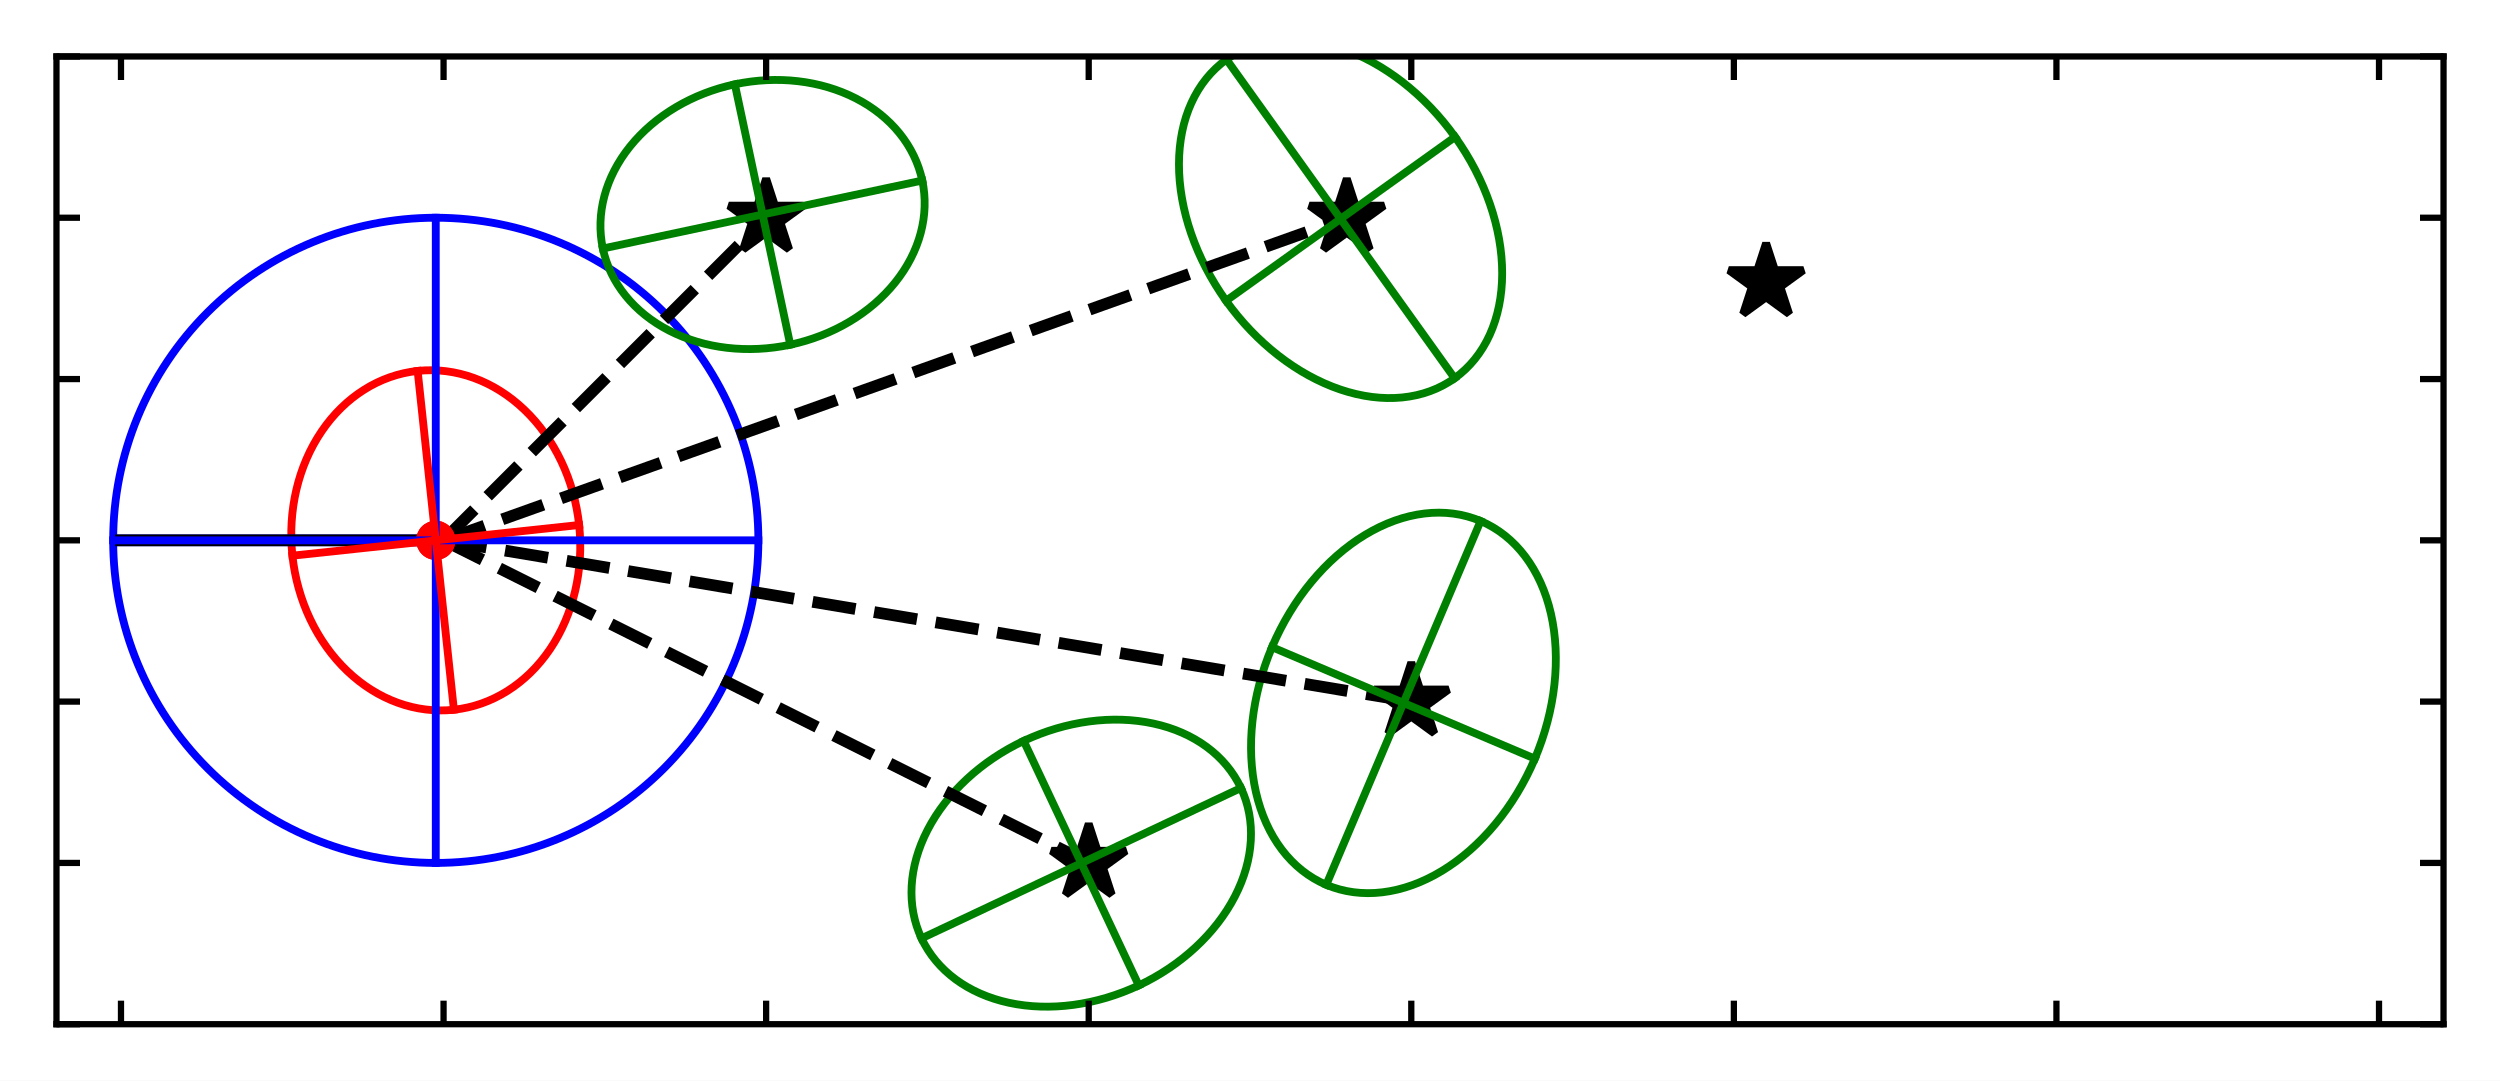
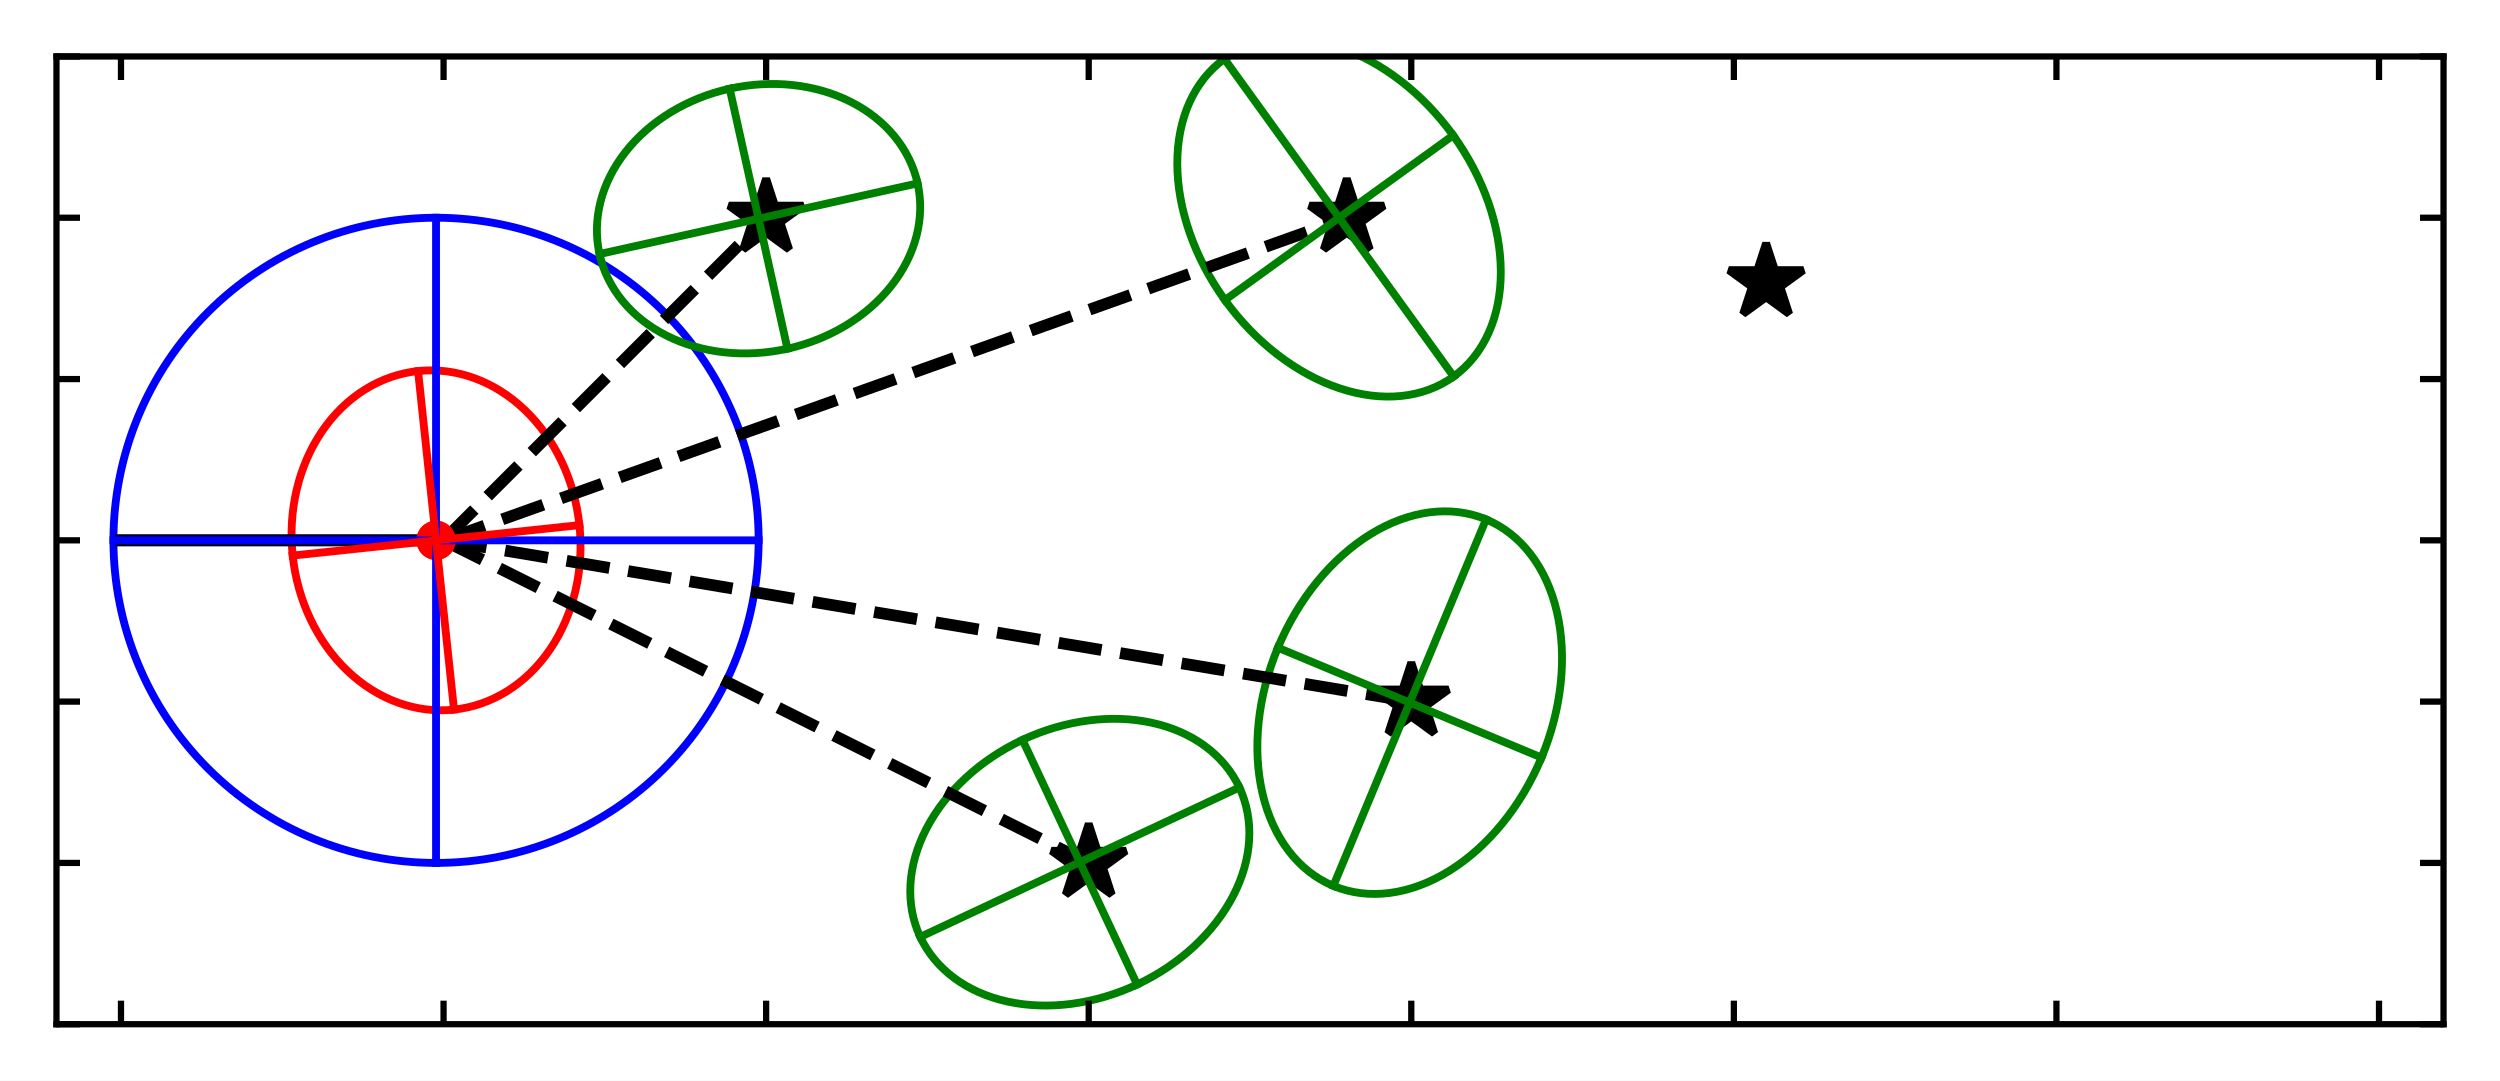
<svg xmlns="http://www.w3.org/2000/svg" xmlns:xlink="http://www.w3.org/1999/xlink" width="318.764pt" height="137.791pt" viewBox="0 0 318.764 137.791" version="1.1">
  <defs>
    <style type="text/css">*{stroke-linejoin: round; stroke-linecap: butt}</style>
  </defs>
  <g id="figure_1">
    <g id="patch_1">
      <path d="M 0 137.791  L 318.764 137.791  L 318.764 0  L 0 0  z " style="fill: #ffffff" />
    </g>
    <g id="axes_1">
      <g id="patch_2">
        <path d="M 7.2 130.591  L 311.564 130.591  L 311.564 7.2  L 7.2 7.2  z " style="fill: #ffffff" />
      </g>
      <g id="patch_3">
-         <path d="M 55.563 110.028  C 66.471 110.028 76.934 105.694 84.648 97.98  C 92.361 90.267 96.695 79.804 96.695 68.895  C 96.695 57.987 92.361 47.524 84.648 39.81  C 76.934 32.097 66.471 27.763 55.563 27.763  C 44.654 27.763 34.191 32.097 26.478 39.81  C 18.764 47.524 14.43 57.987 14.43 68.895  C 14.43 79.804 18.764 90.267 26.478 97.98  C 34.191 105.694 44.654 110.028 55.563 110.028  L 55.563 110.028  z " clip-path="url(#p7c8d37244f)" style="fill: none; stroke: #0000ff; stroke-linejoin: miter" />
+         <path d="M 55.597 110.028  C 66.506 110.028 76.969 105.694 84.682 97.98  C 92.396 90.267 96.73 79.804 96.73 68.895  C 96.73 57.987 92.396 47.524 84.682 39.81  C 76.969 32.097 66.506 27.763 55.597 27.763  C 44.689 27.763 34.226 32.097 26.512 39.81  C 18.799 47.524 14.465 57.987 14.465 68.895  C 14.465 79.804 18.799 90.267 26.512 97.98  C 34.226 105.694 44.689 110.028 55.597 110.028  L 55.597 110.028  z " clip-path="url(#pd9789c828e)" style="fill: none; stroke: #0000ff; stroke-linejoin: miter" />
      </g>
      <g id="patch_4">
-         <path d="M 53.251 47.295  C 48.403 47.813 43.997 50.587 41.003 55.005  C 38.008 59.422 36.671 65.123 37.284 70.852  C 37.897 76.58 40.411 81.869 44.272 85.553  C 48.134 89.237 53.027 91.015 57.875 90.496  C 62.722 89.977 67.128 87.204 70.123 82.786  C 73.117 78.368 74.455 72.668 73.842 66.939  C 73.229 61.21 70.715 55.922 66.853 52.238  C 62.992 48.554 58.099 46.776 53.251 47.295  L 53.251 47.295  z " clip-path="url(#p7c8d37244f)" style="fill: none; stroke: #ff0000; stroke-linejoin: miter" />
+         <path d="M 53.305 47.312  C 48.457 47.827 44.048 50.595 41.05 55.006  C 38.052 59.418 36.709 65.113 37.317 70.837  C 37.924 76.561 40.434 81.847 44.292 85.53  C 48.15 89.213 53.041 90.994 57.89 90.479  C 62.738 89.964 67.146 87.196 70.145 82.784  C 73.143 78.373 74.486 72.678 73.878 66.954  C 73.27 61.23 70.761 55.944 66.903 52.261  C 63.045 48.577 58.153 46.797 53.305 47.312  L 53.305 47.312  z " clip-path="url(#pd9789c828e)" style="fill: none; stroke: #ff0000; stroke-linejoin: miter" />
      </g>
      <g id="patch_5">
-         <path d="M 76.864 31.686  C 77.801 36.089 80.845 39.856 85.327 42.157  C 89.809 44.457 95.362 45.104 100.763 43.954  C 106.165 42.805 110.973 39.953 114.13 36.027  C 117.286 32.101 118.533 27.421 117.596 23.017  C 116.659 18.614 113.614 14.848 109.133 12.547  C 104.651 10.247 99.098 9.6 93.697 10.749  C 88.295 11.899 83.487 14.751 80.33 18.677  C 77.174 22.603 75.927 27.283 76.864 31.686  L 76.864 31.686  z " clip-path="url(#p7c8d37244f)" style="fill: none; stroke: #008000; stroke-linejoin: miter" />
+         <path d="M 76.44 32.39  C 77.417 36.786 80.491 40.529 84.984 42.792  C 89.478 45.056 95.025 45.657 100.403 44.462  C 105.781 43.267 110.552 40.374 113.664 36.421  C 116.776 32.467 117.976 27.775 116.999 23.379  C 116.023 18.982 112.949 15.24 108.455 12.976  C 103.962 10.712 98.415 10.112 93.037 11.307  C 87.659 12.502 82.888 15.394 79.776 19.348  C 76.663 23.302 75.464 27.993 76.44 32.39  L 76.44 32.39  z " clip-path="url(#pd9789c828e)" style="fill: none; stroke: #008000; stroke-linejoin: miter" />
      </g>
      <g id="patch_6">
-         <path d="M 117.5 119.646  C 119.446 123.78 123.458 126.734 128.653 127.86  C 133.848 128.985 139.802 128.188 145.202 125.645  C 150.603 123.103 155.01 119.022 157.452 114.301  C 159.895 109.58 160.174 104.604 158.227 100.47  C 156.281 96.337 152.268 93.382 147.073 92.257  C 141.878 91.131 135.925 91.928 130.525 94.471  C 125.124 97.013 120.717 101.095 118.275 105.816  C 115.832 110.537 115.553 115.512 117.5 119.646  L 117.5 119.646  z " clip-path="url(#p7c8d37244f)" style="fill: none; stroke: #008000; stroke-linejoin: miter" />
+         <path d="M 117.336 119.467  C 119.275 123.603 123.277 126.567 128.463 127.704  C 133.649 128.841 139.594 128.06 144.99 125.532  C 150.386 123.004 154.791 118.935 157.236 114.222  C 159.681 109.51 159.965 104.538 158.027 100.401  C 156.089 96.265 152.086 93.301 146.9 92.164  C 141.715 91.027 135.769 91.808 130.374 94.336  C 124.978 96.864 120.573 100.933 118.128 105.645  C 115.683 110.358 115.398 115.33 117.336 119.467  L 117.336 119.467  z " clip-path="url(#pd9789c828e)" style="fill: none; stroke: #008000; stroke-linejoin: miter" />
      </g>
      <g id="patch_7">
-         <path d="M 156.387 7.583  C 152.515 10.353 150.334 15.152 150.324 20.922  C 150.313 26.692 152.474 32.963 156.331 38.353  C 160.187 43.743 165.425 47.812 170.89 49.664  C 176.355 51.516 181.601 51 185.472 48.229  C 189.344 45.459 191.526 40.66 191.536 34.89  C 191.547 29.12 189.386 22.849 185.529 17.46  C 181.672 12.07 176.435 8.001 170.97 6.149  C 165.505 4.296 160.259 4.812 156.387 7.583  L 156.387 7.583  z " clip-path="url(#p7c8d37244f)" style="fill: none; stroke: #008000; stroke-linejoin: miter" />
+         <path d="M 156.119 7.509  C 152.26 10.295 150.099 15.1 150.111 20.867  C 150.123 26.634 152.308 32.892 156.184 38.262  C 160.06 43.632 165.312 47.677 170.781 49.504  C 176.251 51.332 181.493 50.794 185.352 48.008  C 189.211 45.223 191.372 40.418 191.36 34.651  C 191.348 28.884 189.163 22.626 185.286 17.256  C 181.41 11.886 176.159 7.841 170.689 6.014  C 165.22 4.186 159.978 4.724 156.119 7.509  L 156.119 7.509  z " clip-path="url(#pd9789c828e)" style="fill: none; stroke: #008000; stroke-linejoin: miter" />
      </g>
      <g id="patch_8">
-         <path d="M 188.785 66.433  C 184.34 64.547 179.041 65.183 174.053 68.198  C 169.065 71.214 164.797 76.365 162.187 82.515  C 159.578 88.666 158.841 95.315 160.138 100.997  C 161.436 106.679 164.662 110.932 169.106 112.817  C 173.55 114.703 178.85 114.068 183.838 111.052  C 188.825 108.036 193.094 102.885 195.704 96.735  C 198.313 90.584 199.05 83.935 197.753 78.253  C 196.455 72.571 193.229 68.318 188.785 66.433  L 188.785 66.433  z " clip-path="url(#p7c8d37244f)" style="fill: none; stroke: #008000; stroke-linejoin: miter" />
+         <path d="M 189.481 66.224  C 185.024 64.366 179.722 65.047 174.744 68.115  C 169.766 71.184 165.518 76.389 162.936 82.586  C 160.353 88.783 159.647 95.465 160.973 101.16  C 162.299 106.856 165.549 111.1 170.007 112.957  C 174.464 114.815 179.766 114.134 184.744 111.066  C 189.722 107.998 193.97 102.792 196.552 96.595  C 199.134 90.398 199.84 83.716 198.514 78.021  C 197.188 72.325 193.939 68.082 189.481 66.224  L 189.481 66.224  z " clip-path="url(#pd9789c828e)" style="fill: none; stroke: #008000; stroke-linejoin: miter" />
      </g>
      <g id="matplotlib.axis_1">
        <g id="xtick_1">
          <g id="line2d_1">
            <defs>
-               <path id="mc17734d178" d="M 0 0  L 0 -3  " style="stroke: #000000; stroke-width: 0.8" />
+               <path id="m7387cf0d02" d="M 0 0  L 0 -3  " style="stroke: #000000; stroke-width: 0.8" />
            </defs>
            <g>
-               <use xlink:href="#mc17734d178" x="15.426" y="130.591" style="stroke: #000000; stroke-width: 0.8" />
+               <use xlink:href="#m7387cf0d02" x="15.426" y="130.591" style="stroke: #000000; stroke-width: 0.8" />
            </g>
          </g>
          <g id="line2d_2">
            <defs>
-               <path id="m2e48ce5408" d="M 0 0  L 0 3  " style="stroke: #000000; stroke-width: 0.8" />
+               <path id="ma34e805b7c" d="M 0 0  L 0 3  " style="stroke: #000000; stroke-width: 0.8" />
            </defs>
            <g>
-               <use xlink:href="#m2e48ce5408" x="15.426" y="7.2" style="stroke: #000000; stroke-width: 0.8" />
+               <use xlink:href="#ma34e805b7c" x="15.426" y="7.2" style="stroke: #000000; stroke-width: 0.8" />
            </g>
          </g>
        </g>
        <g id="xtick_2">
          <g id="line2d_3">
            <g>
-               <use xlink:href="#mc17734d178" x="56.556" y="130.591" style="stroke: #000000; stroke-width: 0.8" />
+               <use xlink:href="#m7387cf0d02" x="56.556" y="130.591" style="stroke: #000000; stroke-width: 0.8" />
            </g>
          </g>
          <g id="line2d_4">
            <g>
-               <use xlink:href="#m2e48ce5408" x="56.556" y="7.2" style="stroke: #000000; stroke-width: 0.8" />
+               <use xlink:href="#ma34e805b7c" x="56.556" y="7.2" style="stroke: #000000; stroke-width: 0.8" />
            </g>
          </g>
        </g>
        <g id="xtick_3">
          <g id="line2d_5">
            <g>
-               <use xlink:href="#mc17734d178" x="97.686" y="130.591" style="stroke: #000000; stroke-width: 0.8" />
+               <use xlink:href="#m7387cf0d02" x="97.686" y="130.591" style="stroke: #000000; stroke-width: 0.8" />
            </g>
          </g>
          <g id="line2d_6">
            <g>
-               <use xlink:href="#m2e48ce5408" x="97.686" y="7.2" style="stroke: #000000; stroke-width: 0.8" />
+               <use xlink:href="#ma34e805b7c" x="97.686" y="7.2" style="stroke: #000000; stroke-width: 0.8" />
            </g>
          </g>
        </g>
        <g id="xtick_4">
          <g id="line2d_7">
            <g>
-               <use xlink:href="#mc17734d178" x="138.817" y="130.591" style="stroke: #000000; stroke-width: 0.8" />
+               <use xlink:href="#m7387cf0d02" x="138.817" y="130.591" style="stroke: #000000; stroke-width: 0.8" />
            </g>
          </g>
          <g id="line2d_8">
            <g>
-               <use xlink:href="#m2e48ce5408" x="138.817" y="7.2" style="stroke: #000000; stroke-width: 0.8" />
+               <use xlink:href="#ma34e805b7c" x="138.817" y="7.2" style="stroke: #000000; stroke-width: 0.8" />
            </g>
          </g>
        </g>
        <g id="xtick_5">
          <g id="line2d_9">
            <g>
-               <use xlink:href="#mc17734d178" x="179.947" y="130.591" style="stroke: #000000; stroke-width: 0.8" />
+               <use xlink:href="#m7387cf0d02" x="179.947" y="130.591" style="stroke: #000000; stroke-width: 0.8" />
            </g>
          </g>
          <g id="line2d_10">
            <g>
-               <use xlink:href="#m2e48ce5408" x="179.947" y="7.2" style="stroke: #000000; stroke-width: 0.8" />
+               <use xlink:href="#ma34e805b7c" x="179.947" y="7.2" style="stroke: #000000; stroke-width: 0.8" />
            </g>
          </g>
        </g>
        <g id="xtick_6">
          <g id="line2d_11">
            <g>
-               <use xlink:href="#mc17734d178" x="221.077" y="130.591" style="stroke: #000000; stroke-width: 0.8" />
+               <use xlink:href="#m7387cf0d02" x="221.077" y="130.591" style="stroke: #000000; stroke-width: 0.8" />
            </g>
          </g>
          <g id="line2d_12">
            <g>
-               <use xlink:href="#m2e48ce5408" x="221.077" y="7.2" style="stroke: #000000; stroke-width: 0.8" />
+               <use xlink:href="#ma34e805b7c" x="221.077" y="7.2" style="stroke: #000000; stroke-width: 0.8" />
            </g>
          </g>
        </g>
        <g id="xtick_7">
          <g id="line2d_13">
            <g>
-               <use xlink:href="#mc17734d178" x="262.207" y="130.591" style="stroke: #000000; stroke-width: 0.8" />
+               <use xlink:href="#m7387cf0d02" x="262.207" y="130.591" style="stroke: #000000; stroke-width: 0.8" />
            </g>
          </g>
          <g id="line2d_14">
            <g>
-               <use xlink:href="#m2e48ce5408" x="262.207" y="7.2" style="stroke: #000000; stroke-width: 0.8" />
+               <use xlink:href="#ma34e805b7c" x="262.207" y="7.2" style="stroke: #000000; stroke-width: 0.8" />
            </g>
          </g>
        </g>
        <g id="xtick_8">
          <g id="line2d_15">
            <g>
-               <use xlink:href="#mc17734d178" x="303.338" y="130.591" style="stroke: #000000; stroke-width: 0.8" />
+               <use xlink:href="#m7387cf0d02" x="303.338" y="130.591" style="stroke: #000000; stroke-width: 0.8" />
            </g>
          </g>
          <g id="line2d_16">
            <g>
-               <use xlink:href="#m2e48ce5408" x="303.338" y="7.2" style="stroke: #000000; stroke-width: 0.8" />
+               <use xlink:href="#ma34e805b7c" x="303.338" y="7.2" style="stroke: #000000; stroke-width: 0.8" />
            </g>
          </g>
        </g>
      </g>
      <g id="matplotlib.axis_2">
        <g id="ytick_1">
          <g id="line2d_17">
            <defs>
-               <path id="m803b6a6f43" d="M 0 0  L 3 0  " style="stroke: #000000; stroke-width: 0.8" />
+               <path id="m1d73c432dc" d="M 0 0  L 3 0  " style="stroke: #000000; stroke-width: 0.8" />
            </defs>
            <g>
-               <use xlink:href="#m803b6a6f43" x="7.2" y="130.591" style="stroke: #000000; stroke-width: 0.8" />
+               <use xlink:href="#m1d73c432dc" x="7.2" y="130.591" style="stroke: #000000; stroke-width: 0.8" />
            </g>
          </g>
          <g id="line2d_18">
            <defs>
-               <path id="mfcd131b5e1" d="M 0 0  L -3 0  " style="stroke: #000000; stroke-width: 0.8" />
+               <path id="me6eb6cc302" d="M 0 0  L -3 0  " style="stroke: #000000; stroke-width: 0.8" />
            </defs>
            <g>
-               <use xlink:href="#mfcd131b5e1" x="311.564" y="130.591" style="stroke: #000000; stroke-width: 0.8" />
+               <use xlink:href="#me6eb6cc302" x="311.564" y="130.591" style="stroke: #000000; stroke-width: 0.8" />
            </g>
          </g>
        </g>
        <g id="ytick_2">
          <g id="line2d_19">
            <g>
-               <use xlink:href="#m803b6a6f43" x="7.2" y="110.026" style="stroke: #000000; stroke-width: 0.8" />
+               <use xlink:href="#m1d73c432dc" x="7.2" y="110.026" style="stroke: #000000; stroke-width: 0.8" />
            </g>
          </g>
          <g id="line2d_20">
            <g>
-               <use xlink:href="#mfcd131b5e1" x="311.564" y="110.026" style="stroke: #000000; stroke-width: 0.8" />
+               <use xlink:href="#me6eb6cc302" x="311.564" y="110.026" style="stroke: #000000; stroke-width: 0.8" />
            </g>
          </g>
        </g>
        <g id="ytick_3">
          <g id="line2d_21">
            <g>
-               <use xlink:href="#m803b6a6f43" x="7.2" y="89.46" style="stroke: #000000; stroke-width: 0.8" />
+               <use xlink:href="#m1d73c432dc" x="7.2" y="89.46" style="stroke: #000000; stroke-width: 0.8" />
            </g>
          </g>
          <g id="line2d_22">
            <g>
-               <use xlink:href="#mfcd131b5e1" x="311.564" y="89.46" style="stroke: #000000; stroke-width: 0.8" />
+               <use xlink:href="#me6eb6cc302" x="311.564" y="89.46" style="stroke: #000000; stroke-width: 0.8" />
            </g>
          </g>
        </g>
        <g id="ytick_4">
          <g id="line2d_23">
            <g>
-               <use xlink:href="#m803b6a6f43" x="7.2" y="68.895" style="stroke: #000000; stroke-width: 0.8" />
+               <use xlink:href="#m1d73c432dc" x="7.2" y="68.895" style="stroke: #000000; stroke-width: 0.8" />
            </g>
          </g>
          <g id="line2d_24">
            <g>
-               <use xlink:href="#mfcd131b5e1" x="311.564" y="68.895" style="stroke: #000000; stroke-width: 0.8" />
+               <use xlink:href="#me6eb6cc302" x="311.564" y="68.895" style="stroke: #000000; stroke-width: 0.8" />
            </g>
          </g>
        </g>
        <g id="ytick_5">
          <g id="line2d_25">
            <g>
-               <use xlink:href="#m803b6a6f43" x="7.2" y="48.33" style="stroke: #000000; stroke-width: 0.8" />
+               <use xlink:href="#m1d73c432dc" x="7.2" y="48.33" style="stroke: #000000; stroke-width: 0.8" />
            </g>
          </g>
          <g id="line2d_26">
            <g>
-               <use xlink:href="#mfcd131b5e1" x="311.564" y="48.33" style="stroke: #000000; stroke-width: 0.8" />
+               <use xlink:href="#me6eb6cc302" x="311.564" y="48.33" style="stroke: #000000; stroke-width: 0.8" />
            </g>
          </g>
        </g>
        <g id="ytick_6">
          <g id="line2d_27">
            <g>
-               <use xlink:href="#m803b6a6f43" x="7.2" y="27.765" style="stroke: #000000; stroke-width: 0.8" />
+               <use xlink:href="#m1d73c432dc" x="7.2" y="27.765" style="stroke: #000000; stroke-width: 0.8" />
            </g>
          </g>
          <g id="line2d_28">
            <g>
-               <use xlink:href="#mfcd131b5e1" x="311.564" y="27.765" style="stroke: #000000; stroke-width: 0.8" />
+               <use xlink:href="#me6eb6cc302" x="311.564" y="27.765" style="stroke: #000000; stroke-width: 0.8" />
            </g>
          </g>
        </g>
        <g id="ytick_7">
          <g id="line2d_29">
            <g>
-               <use xlink:href="#m803b6a6f43" x="7.2" y="7.2" style="stroke: #000000; stroke-width: 0.8" />
+               <use xlink:href="#m1d73c432dc" x="7.2" y="7.2" style="stroke: #000000; stroke-width: 0.8" />
            </g>
          </g>
          <g id="line2d_30">
            <g>
-               <use xlink:href="#mfcd131b5e1" x="311.564" y="7.2" style="stroke: #000000; stroke-width: 0.8" />
+               <use xlink:href="#me6eb6cc302" x="311.564" y="7.2" style="stroke: #000000; stroke-width: 0.8" />
            </g>
          </g>
        </g>
      </g>
      <g id="line2d_31">
        <defs>
-           <path id="md5cb6d1839" d="M 0 -5  L -1.123 -1.545  L -4.755 -1.545  L -1.816 0.59  L -2.939 4.045  L -0 1.91  L 2.939 4.045  L 1.816 0.59  L 4.755 -1.545  L 1.123 -1.545  z " style="stroke: #000000; stroke-linejoin: bevel" />
+           <path id="mc42dcb56d4" d="M 0 -5  L -1.123 -1.545  L -4.755 -1.545  L -1.816 0.59  L -2.939 4.045  L -0 1.91  L 2.939 4.045  L 1.816 0.59  L 4.755 -1.545  L 1.123 -1.545  z " style="stroke: #000000; stroke-linejoin: bevel" />
        </defs>
-         <g clip-path="url(#p7c8d37244f)">
-           <use xlink:href="#md5cb6d1839" x="97.686" y="27.765" style="stroke: #000000; stroke-linejoin: bevel" />
-           <use xlink:href="#md5cb6d1839" x="138.817" y="110.026" style="stroke: #000000; stroke-linejoin: bevel" />
-           <use xlink:href="#md5cb6d1839" x="171.721" y="27.765" style="stroke: #000000; stroke-linejoin: bevel" />
-           <use xlink:href="#md5cb6d1839" x="179.947" y="89.46" style="stroke: #000000; stroke-linejoin: bevel" />
-           <use xlink:href="#md5cb6d1839" x="225.19" y="35.991" style="stroke: #000000; stroke-linejoin: bevel" />
+         <g clip-path="url(#pd9789c828e)">
+           <use xlink:href="#mc42dcb56d4" x="97.686" y="27.765" style="stroke: #000000; stroke-linejoin: bevel" />
+           <use xlink:href="#mc42dcb56d4" x="138.817" y="110.026" style="stroke: #000000; stroke-linejoin: bevel" />
+           <use xlink:href="#mc42dcb56d4" x="171.721" y="27.765" style="stroke: #000000; stroke-linejoin: bevel" />
+           <use xlink:href="#mc42dcb56d4" x="179.947" y="89.46" style="stroke: #000000; stroke-linejoin: bevel" />
+           <use xlink:href="#mc42dcb56d4" x="225.19" y="35.991" style="stroke: #000000; stroke-linejoin: bevel" />
        </g>
      </g>
      <g id="line2d_32">
-         <path d="M 56.556 68.895  L 97.686 27.765  " clip-path="url(#p7c8d37244f)" style="fill: none; stroke-dasharray: 5.55,2.4; stroke-dashoffset: 0; stroke: #000000; stroke-width: 1.5" />
+         <path d="M 56.556 68.895  L 97.686 27.765  " clip-path="url(#pd9789c828e)" style="fill: none; stroke-dasharray: 5.55,2.4; stroke-dashoffset: 0; stroke: #000000; stroke-width: 1.5" />
      </g>
      <g id="line2d_33">
-         <path d="M 56.556 68.895  L 138.817 110.026  " clip-path="url(#p7c8d37244f)" style="fill: none; stroke-dasharray: 5.55,2.4; stroke-dashoffset: 0; stroke: #000000; stroke-width: 1.5" />
+         <path d="M 56.556 68.895  L 138.817 110.026  " clip-path="url(#pd9789c828e)" style="fill: none; stroke-dasharray: 5.55,2.4; stroke-dashoffset: 0; stroke: #000000; stroke-width: 1.5" />
      </g>
      <g id="line2d_34">
-         <path d="M 56.556 68.895  L 171.721 27.765  " clip-path="url(#p7c8d37244f)" style="fill: none; stroke-dasharray: 5.55,2.4; stroke-dashoffset: 0; stroke: #000000; stroke-width: 1.5" />
+         <path d="M 56.556 68.895  L 171.721 27.765  " clip-path="url(#pd9789c828e)" style="fill: none; stroke-dasharray: 5.55,2.4; stroke-dashoffset: 0; stroke: #000000; stroke-width: 1.5" />
      </g>
      <g id="line2d_35">
-         <path d="M 56.556 68.895  L 179.947 89.46  " clip-path="url(#p7c8d37244f)" style="fill: none; stroke-dasharray: 5.55,2.4; stroke-dashoffset: 0; stroke: #000000; stroke-width: 1.5" />
+         <path d="M 56.556 68.895  L 179.947 89.46  " clip-path="url(#pd9789c828e)" style="fill: none; stroke-dasharray: 5.55,2.4; stroke-dashoffset: 0; stroke: #000000; stroke-width: 1.5" />
      </g>
      <g id="line2d_36">
-         <path d="M 15.426 68.895  L 56.556 68.895  " clip-path="url(#p7c8d37244f)" style="fill: none; stroke: #0000ff; stroke-width: 1.5; stroke-linecap: square" />
+         <path d="M 15.426 68.895  L 56.556 68.895  " clip-path="url(#pd9789c828e)" style="fill: none; stroke: #0000ff; stroke-width: 1.5; stroke-linecap: square" />
      </g>
      <g id="line2d_37">
-         <path d="M 15.426 68.895  L 55.563 68.895  " clip-path="url(#p7c8d37244f)" style="fill: none; stroke: #000000; stroke-width: 1.5; stroke-linecap: square" />
+         <path d="M 15.426 68.895  L 55.597 68.895  " clip-path="url(#pd9789c828e)" style="fill: none; stroke: #000000; stroke-width: 1.5; stroke-linecap: square" />
      </g>
      <g id="line2d_38">
-         <path d="M 55.563 68.895  L 55.563 68.895  " clip-path="url(#p7c8d37244f)" style="fill: none; stroke: #ff0000; stroke-width: 1.5; stroke-linecap: square" />
+         <path d="M 55.597 68.895  L 55.597 68.895  " clip-path="url(#pd9789c828e)" style="fill: none; stroke: #ff0000; stroke-width: 1.5; stroke-linecap: square" />
        <defs>
-           <path id="mad7003e9b2" d="M 0 2  C 0.53 2 1.039 1.789 1.414 1.414  C 1.789 1.039 2 0.53 2 0  C 2 -0.53 1.789 -1.039 1.414 -1.414  C 1.039 -1.789 0.53 -2 0 -2  C -0.53 -2 -1.039 -1.789 -1.414 -1.414  C -1.789 -1.039 -2 -0.53 -2 0  C -2 0.53 -1.789 1.039 -1.414 1.414  C -1.039 1.789 -0.53 2 0 2  z " style="stroke: #ff0000" />
+           <path id="m751e2a3ed0" d="M 0 2  C 0.53 2 1.039 1.789 1.414 1.414  C 1.789 1.039 2 0.53 2 0  C 2 -0.53 1.789 -1.039 1.414 -1.414  C 1.039 -1.789 0.53 -2 0 -2  C -0.53 -2 -1.039 -1.789 -1.414 -1.414  C -1.789 -1.039 -2 -0.53 -2 0  C -2 0.53 -1.789 1.039 -1.414 1.414  C -1.039 1.789 -0.53 2 0 2  z " style="stroke: #ff0000" />
        </defs>
-         <g clip-path="url(#p7c8d37244f)">
-           <use xlink:href="#mad7003e9b2" x="55.563" y="68.895" style="fill: #ff0000; stroke: #ff0000" />
-           <use xlink:href="#mad7003e9b2" x="55.563" y="68.895" style="fill: #ff0000; stroke: #ff0000" />
+         <g clip-path="url(#pd9789c828e)">
+           <use xlink:href="#m751e2a3ed0" x="55.597" y="68.895" style="fill: #ff0000; stroke: #ff0000" />
+           <use xlink:href="#m751e2a3ed0" x="55.597" y="68.895" style="fill: #ff0000; stroke: #ff0000" />
        </g>
      </g>
      <g id="line2d_39">
-         <path d="M 14.43 68.895  L 96.695 68.895  " clip-path="url(#p7c8d37244f)" style="fill: none; stroke: #0000ff; stroke-linecap: square" />
+         <path d="M 14.465 68.895  L 96.73 68.895  " clip-path="url(#pd9789c828e)" style="fill: none; stroke: #0000ff; stroke-linecap: square" />
      </g>
      <g id="line2d_40">
-         <path d="M 55.563 110.028  L 55.563 27.763  " clip-path="url(#p7c8d37244f)" style="fill: none; stroke: #0000ff; stroke-linecap: square" />
+         <path d="M 55.597 110.028  L 55.597 27.763  " clip-path="url(#pd9789c828e)" style="fill: none; stroke: #0000ff; stroke-linecap: square" />
      </g>
      <g id="line2d_41">
-         <path d="M 73.842 66.939  L 37.284 70.852  " clip-path="url(#p7c8d37244f)" style="fill: none; stroke: #ff0000; stroke-linecap: square" />
+         <path d="M 73.878 66.954  L 37.317 70.837  " clip-path="url(#pd9789c828e)" style="fill: none; stroke: #ff0000; stroke-linecap: square" />
      </g>
      <g id="line2d_42">
-         <path d="M 57.875 90.496  L 53.251 47.295  " clip-path="url(#p7c8d37244f)" style="fill: none; stroke: #ff0000; stroke-linecap: square" />
+         <path d="M 57.89 90.479  L 53.305 47.312  " clip-path="url(#pd9789c828e)" style="fill: none; stroke: #ff0000; stroke-linecap: square" />
      </g>
      <g id="line2d_43">
-         <path d="M 93.697 10.749  L 100.763 43.954  " clip-path="url(#p7c8d37244f)" style="fill: none; stroke: #008000; stroke-linecap: square" />
+         <path d="M 93.037 11.307  L 100.403 44.462  " clip-path="url(#pd9789c828e)" style="fill: none; stroke: #008000; stroke-linecap: square" />
      </g>
      <g id="line2d_44">
-         <path d="M 117.596 23.017  L 76.864 31.686  " clip-path="url(#p7c8d37244f)" style="fill: none; stroke: #008000; stroke-linecap: square" />
+         <path d="M 116.999 23.379  L 76.44 32.39  " clip-path="url(#pd9789c828e)" style="fill: none; stroke: #008000; stroke-linecap: square" />
      </g>
      <g id="line2d_45">
-         <path d="M 130.525 94.471  L 145.202 125.645  " clip-path="url(#p7c8d37244f)" style="fill: none; stroke: #008000; stroke-linecap: square" />
+         <path d="M 130.374 94.336  L 144.99 125.532  " clip-path="url(#pd9789c828e)" style="fill: none; stroke: #008000; stroke-linecap: square" />
      </g>
      <g id="line2d_46">
-         <path d="M 158.227 100.47  L 117.5 119.646  " clip-path="url(#p7c8d37244f)" style="fill: none; stroke: #008000; stroke-linecap: square" />
+         <path d="M 158.027 100.401  L 117.336 119.467  " clip-path="url(#pd9789c828e)" style="fill: none; stroke: #008000; stroke-linecap: square" />
      </g>
      <g id="line2d_47">
-         <path d="M 185.529 17.46  L 156.331 38.353  " clip-path="url(#p7c8d37244f)" style="fill: none; stroke: #008000; stroke-linecap: square" />
+         <path d="M 185.286 17.256  L 156.184 38.262  " clip-path="url(#pd9789c828e)" style="fill: none; stroke: #008000; stroke-linecap: square" />
      </g>
      <g id="line2d_48">
-         <path d="M 185.472 48.229  L 156.387 7.583  " clip-path="url(#p7c8d37244f)" style="fill: none; stroke: #008000; stroke-linecap: square" />
+         <path d="M 185.352 48.008  L 156.119 7.509  " clip-path="url(#pd9789c828e)" style="fill: none; stroke: #008000; stroke-linecap: square" />
      </g>
      <g id="line2d_49">
-         <path d="M 195.704 96.735  L 162.187 82.515  " clip-path="url(#p7c8d37244f)" style="fill: none; stroke: #008000; stroke-linecap: square" />
+         <path d="M 196.552 96.595  L 162.936 82.586  " clip-path="url(#pd9789c828e)" style="fill: none; stroke: #008000; stroke-linecap: square" />
      </g>
      <g id="line2d_50">
-         <path d="M 169.106 112.817  L 188.785 66.433  " clip-path="url(#p7c8d37244f)" style="fill: none; stroke: #008000; stroke-linecap: square" />
+         <path d="M 170.007 112.957  L 189.481 66.224  " clip-path="url(#pd9789c828e)" style="fill: none; stroke: #008000; stroke-linecap: square" />
      </g>
      <g id="patch_9">
        <path d="M 7.2 130.591  L 7.2 7.2  " style="fill: none; stroke: #000000; stroke-width: 0.8; stroke-linejoin: miter; stroke-linecap: square" />
      </g>
      <g id="patch_10">
        <path d="M 311.564 130.591  L 311.564 7.2  " style="fill: none; stroke: #000000; stroke-width: 0.8; stroke-linejoin: miter; stroke-linecap: square" />
      </g>
      <g id="patch_11">
        <path d="M 7.2 130.591  L 311.564 130.591  " style="fill: none; stroke: #000000; stroke-width: 0.8; stroke-linejoin: miter; stroke-linecap: square" />
      </g>
      <g id="patch_12">
        <path d="M 7.2 7.2  L 311.564 7.2  " style="fill: none; stroke: #000000; stroke-width: 0.8; stroke-linejoin: miter; stroke-linecap: square" />
      </g>
    </g>
  </g>
  <defs>
-     <clipPath id="p7c8d37244f">
+     <clipPath id="pd9789c828e">
      <rect x="7.2" y="7.2" width="304.364" height="123.391" />
    </clipPath>
  </defs>
</svg>
